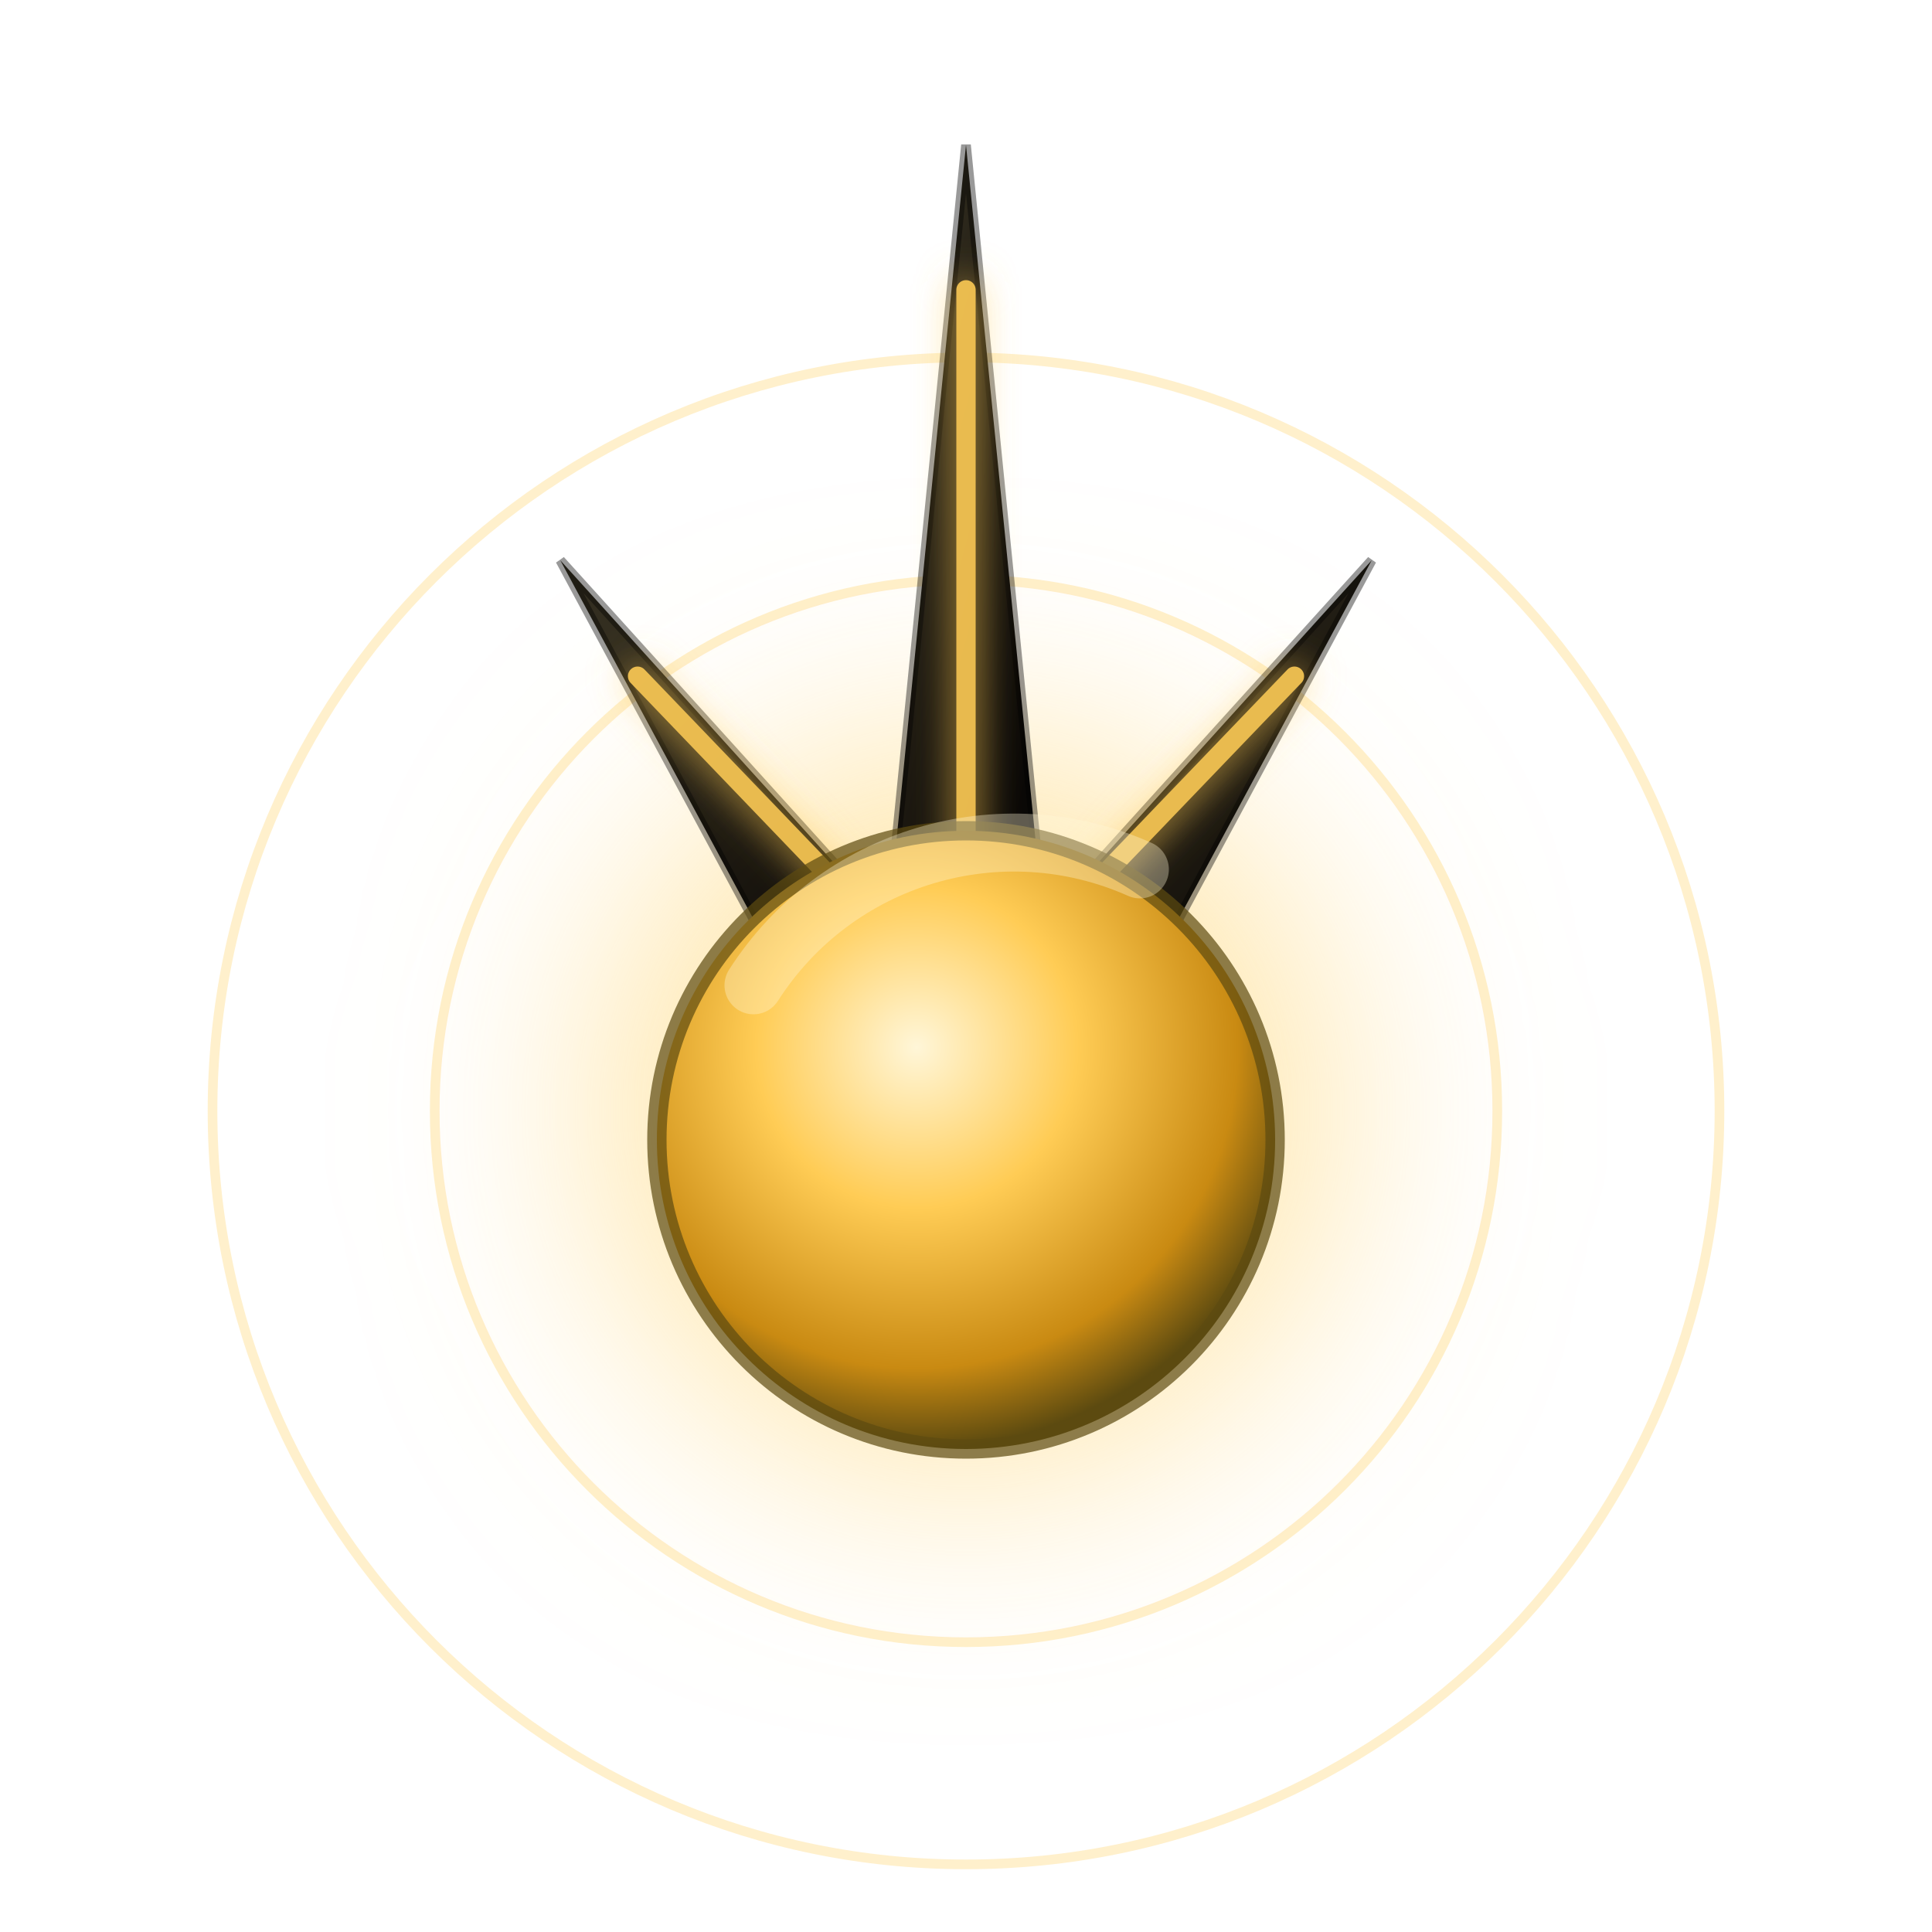
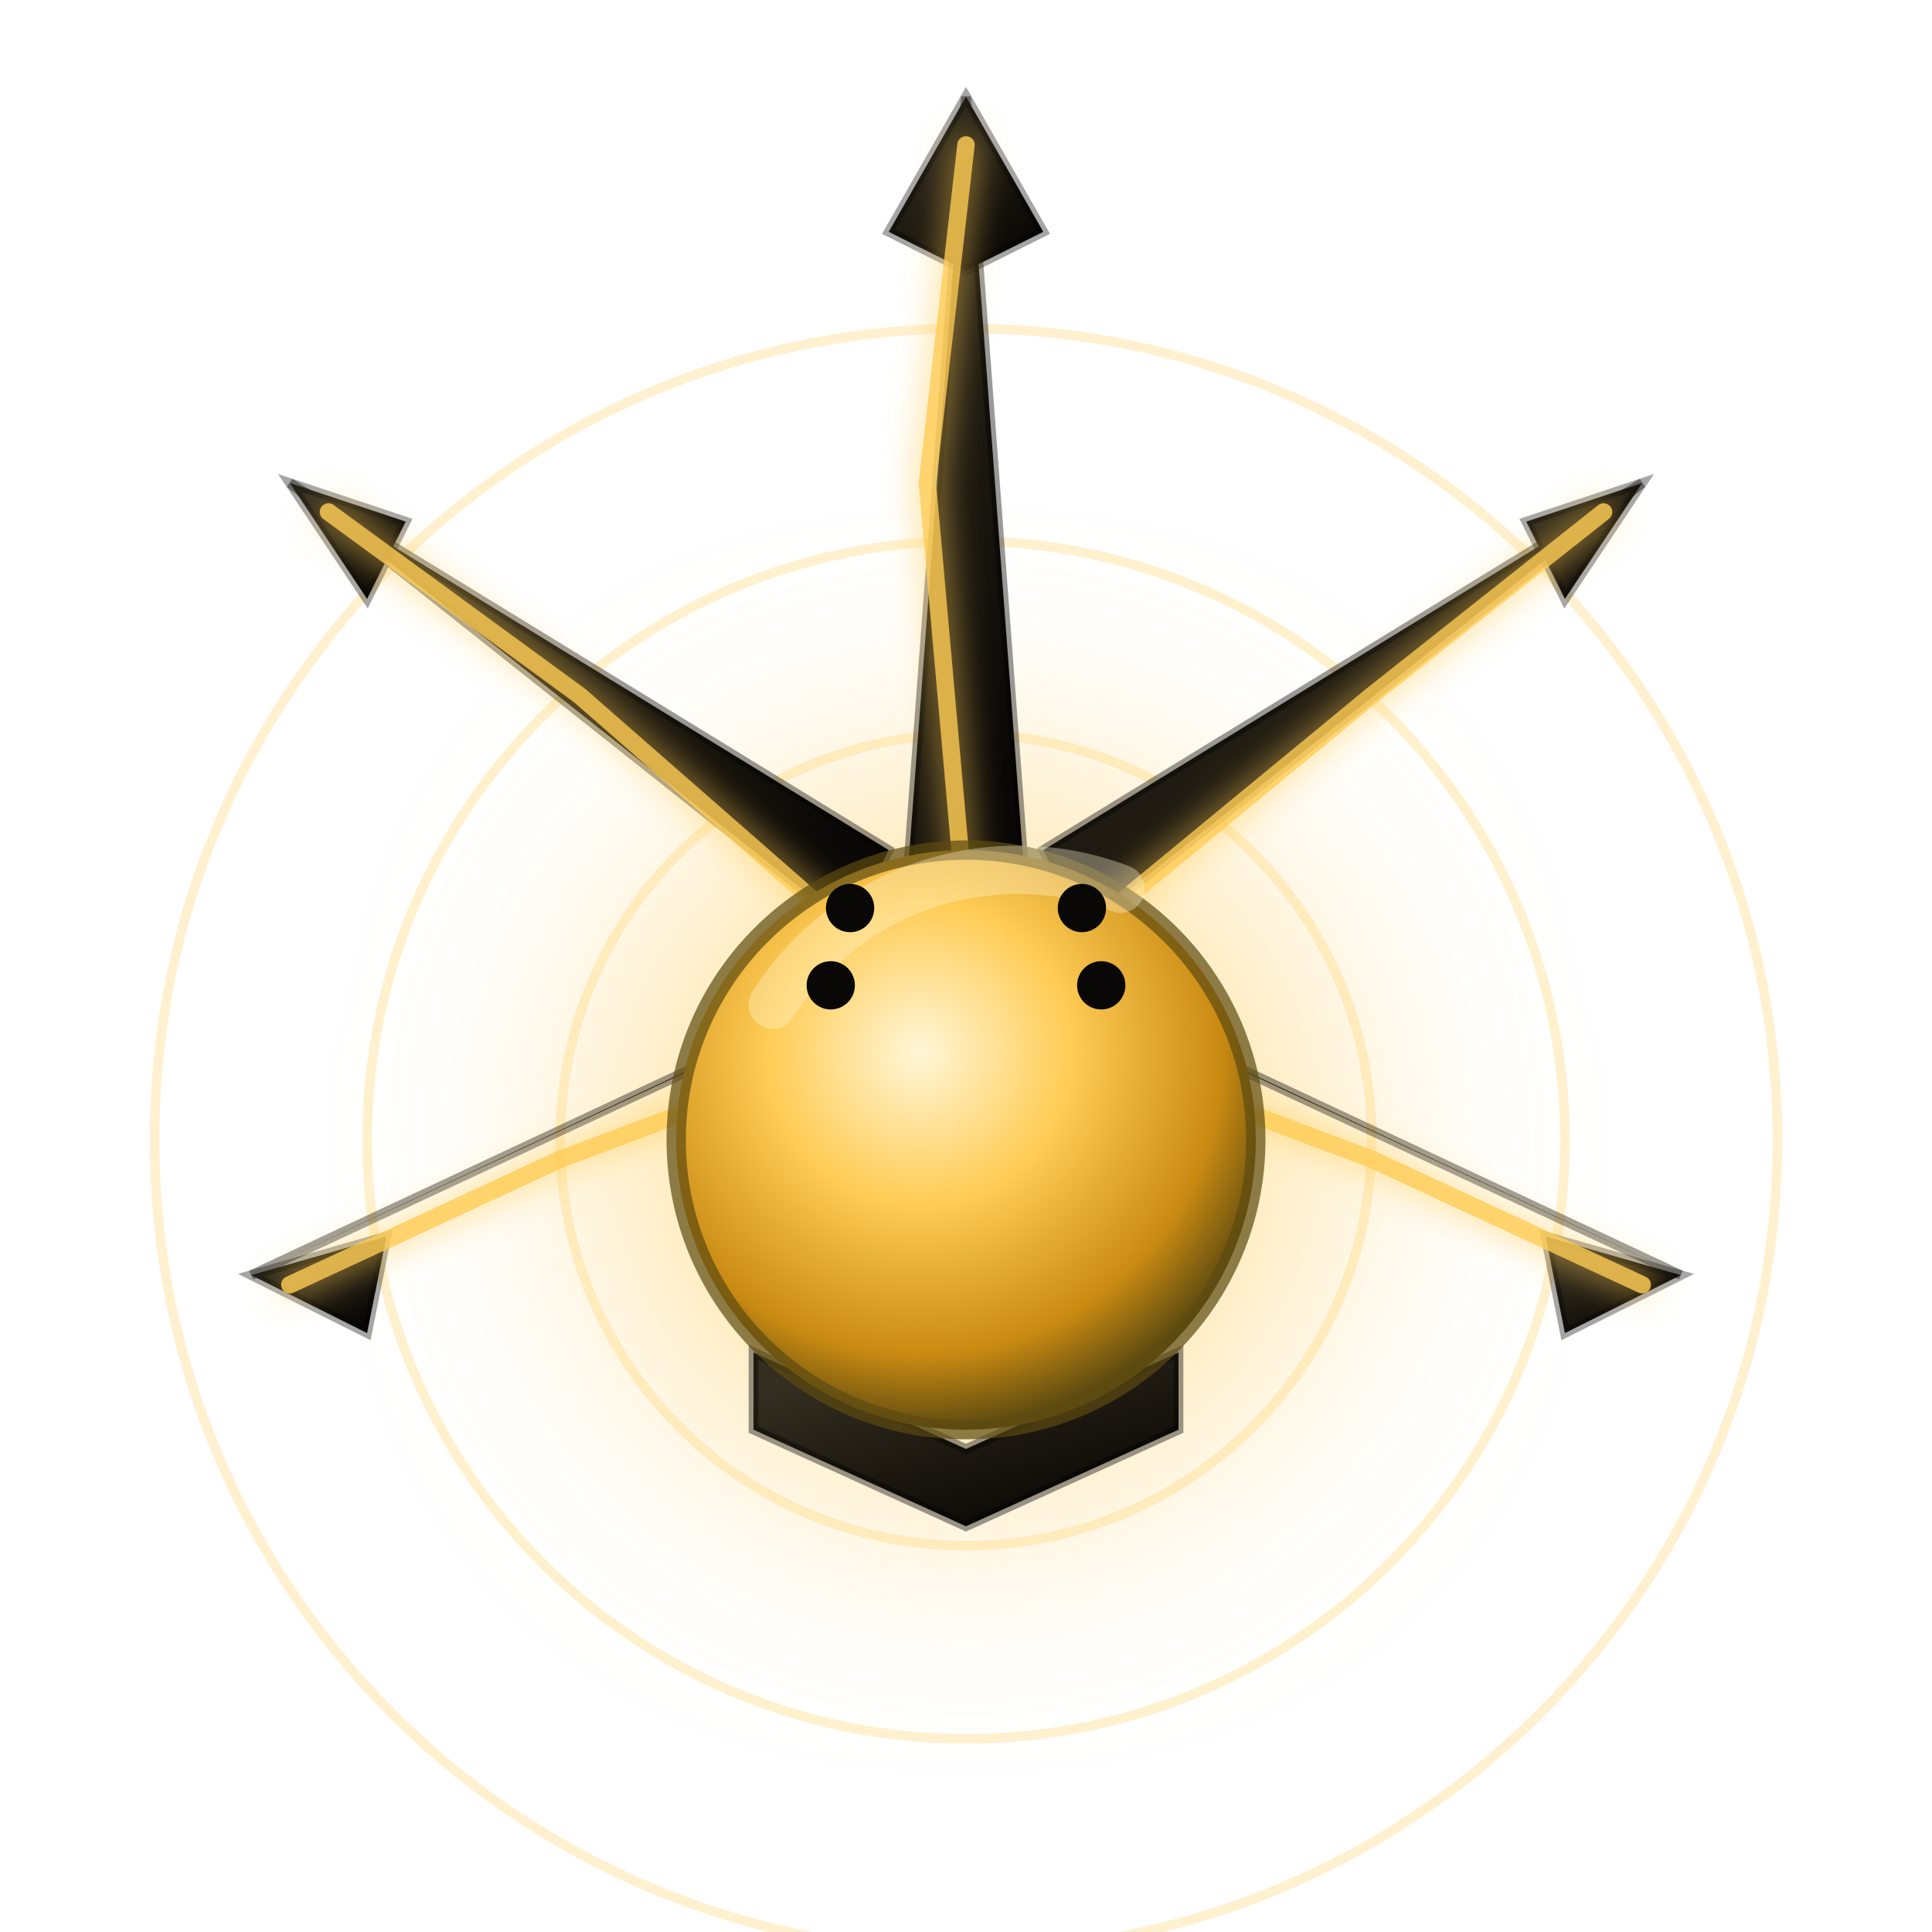
<svg xmlns="http://www.w3.org/2000/svg" viewBox="0 0 200 200">
  <defs>
    <linearGradient id="rock" x1="20%" y1="10%" x2="80%" y2="90%">
      <stop offset="0%" stop-color="#332e20" />
      <stop offset="55%" stop-color="#1c1810" />
      <stop offset="100%" stop-color="#0a0806" />
    </linearGradient>
    <radialGradient id="gem" cx="42%" cy="35%" r="65%">
      <stop offset="0%" stop-color="#fff6d8" />
      <stop offset="40%" stop-color="#ffcc55" />
      <stop offset="80%" stop-color="#c98a12" />
      <stop offset="100%" stop-color="#5c4a10" />
    </radialGradient>
    <filter id="halo" x="-100%" y="-100%" width="300%" height="300%">
      <feGaussianBlur stdDeviation="12" result="b" />
      <feMerge>
        <feMergeNode in="b" />
      </feMerge>
    </filter>
    <filter id="crackGlow" x="-60%" y="-60%" width="220%" height="220%">
-       <feGaussianBlur stdDeviation="2" result="b" />
+       <feGaussianBlur stdDeviation="1.8" result="b" />
      <feMerge>
        <feMergeNode in="b" />
        <feMergeNode in="SourceGraphic" />
      </feMerge>
    </filter>
  </defs>
-   <g fill="none" stroke="#ffcc55" opacity="0.3">
-     <circle cx="100" cy="115" r="55" />
-     <circle cx="100" cy="115" r="78" />
+   <g fill="none" stroke="#ffcc55" opacity="0.28">
+     <circle cx="100" cy="118" r="42" />
+     <circle cx="100" cy="118" r="62" />
+     <circle cx="100" cy="118" r="84" />
  </g>
-   <circle cx="100" cy="115" r="38" fill="#ffcc55" opacity="0.5" filter="url(#halo)" />
+   <circle cx="100" cy="118" r="38" fill="#ffcc55" opacity="0.5" filter="url(#halo)" />
  <g fill="url(#rock)" stroke="#000" stroke-opacity="0.4">
-     <polygon points="100,15 108,95 92,95" />
-     <polygon points="58,58 96,100 86,110" />
-     <polygon points="142,58 104,100 114,110" />
+     <polygon points="94,90 100,10 106,90" />
+     <polygon points="88,96 30,50 92,88" />
+     <polygon points="112,96 170,50 108,88" />
+     <polygon points="86,104 26,132 90,102" />
+     <polygon points="114,104 174,132 110,102" />
  </g>
-   <g fill="none" stroke="#ffcc55" stroke-width="2" stroke-linecap="round" opacity="0.9" filter="url(#crackGlow)">
-     <path d="M100,90 L100,30" />
-     <path d="M90,95 L66,70" />
-     <path d="M110,95 L134,70" />
+   <g fill="url(#rock)" stroke="#000" stroke-opacity="0.35">
+     <polygon points="100,10 92,24 100,28 108,24" />
+     <polygon points="30,50 42,54 38,62" />
+     <polygon points="170,50 158,54 162,62" />
+     <polygon points="26,132 40,128 38,138" />
+     <polygon points="174,132 160,128 162,138" />
  </g>
-   <circle cx="100" cy="118" r="32" fill="url(#gem)" />
-   <circle cx="100" cy="118" r="32" fill="none" stroke="#5c4a10" stroke-width="2" opacity="0.7" />
-   <path d="M78,102 A32,32 0 0 1 118,90" fill="none" stroke="#fff6d8" stroke-width="6" opacity="0.35" stroke-linecap="round" />
+   <g fill="none" stroke="#ffcc55" stroke-width="1.8" stroke-linecap="round" opacity="0.85" filter="url(#crackGlow)">
+     <path d="M100,95 L96,50 L100,15" />
+     <path d="M92,100 L60,72 L34,53" />
+     <path d="M108,100 L142,72 L166,53" />
+     <path d="M90,108 L58,120 L30,133" />
+     <path d="M110,108 L142,120 L170,133" />
+   </g>
+   <path d="M78,140 L100,150 L122,140 L122,148 L100,158 L78,148 Z" fill="url(#rock)" stroke="#000" stroke-opacity="0.4" />
+   <circle cx="100" cy="118" r="30" fill="url(#gem)" />
+   <circle cx="100" cy="118" r="30" fill="none" stroke="#5c4a10" stroke-width="2" opacity="0.7" />
+   <path d="M80,104 A30,30 0 0 1 116,92" fill="none" stroke="#fff6d8" stroke-width="5" opacity="0.35" stroke-linecap="round" />
+   <g fill="#0a0806">
+     <circle cx="88" cy="94" r="2.5" />
+     <circle cx="112" cy="94" r="2.5" />
+     <circle cx="86" cy="102" r="2.5" />
+     <circle cx="114" cy="102" r="2.5" />
+   </g>
</svg>
